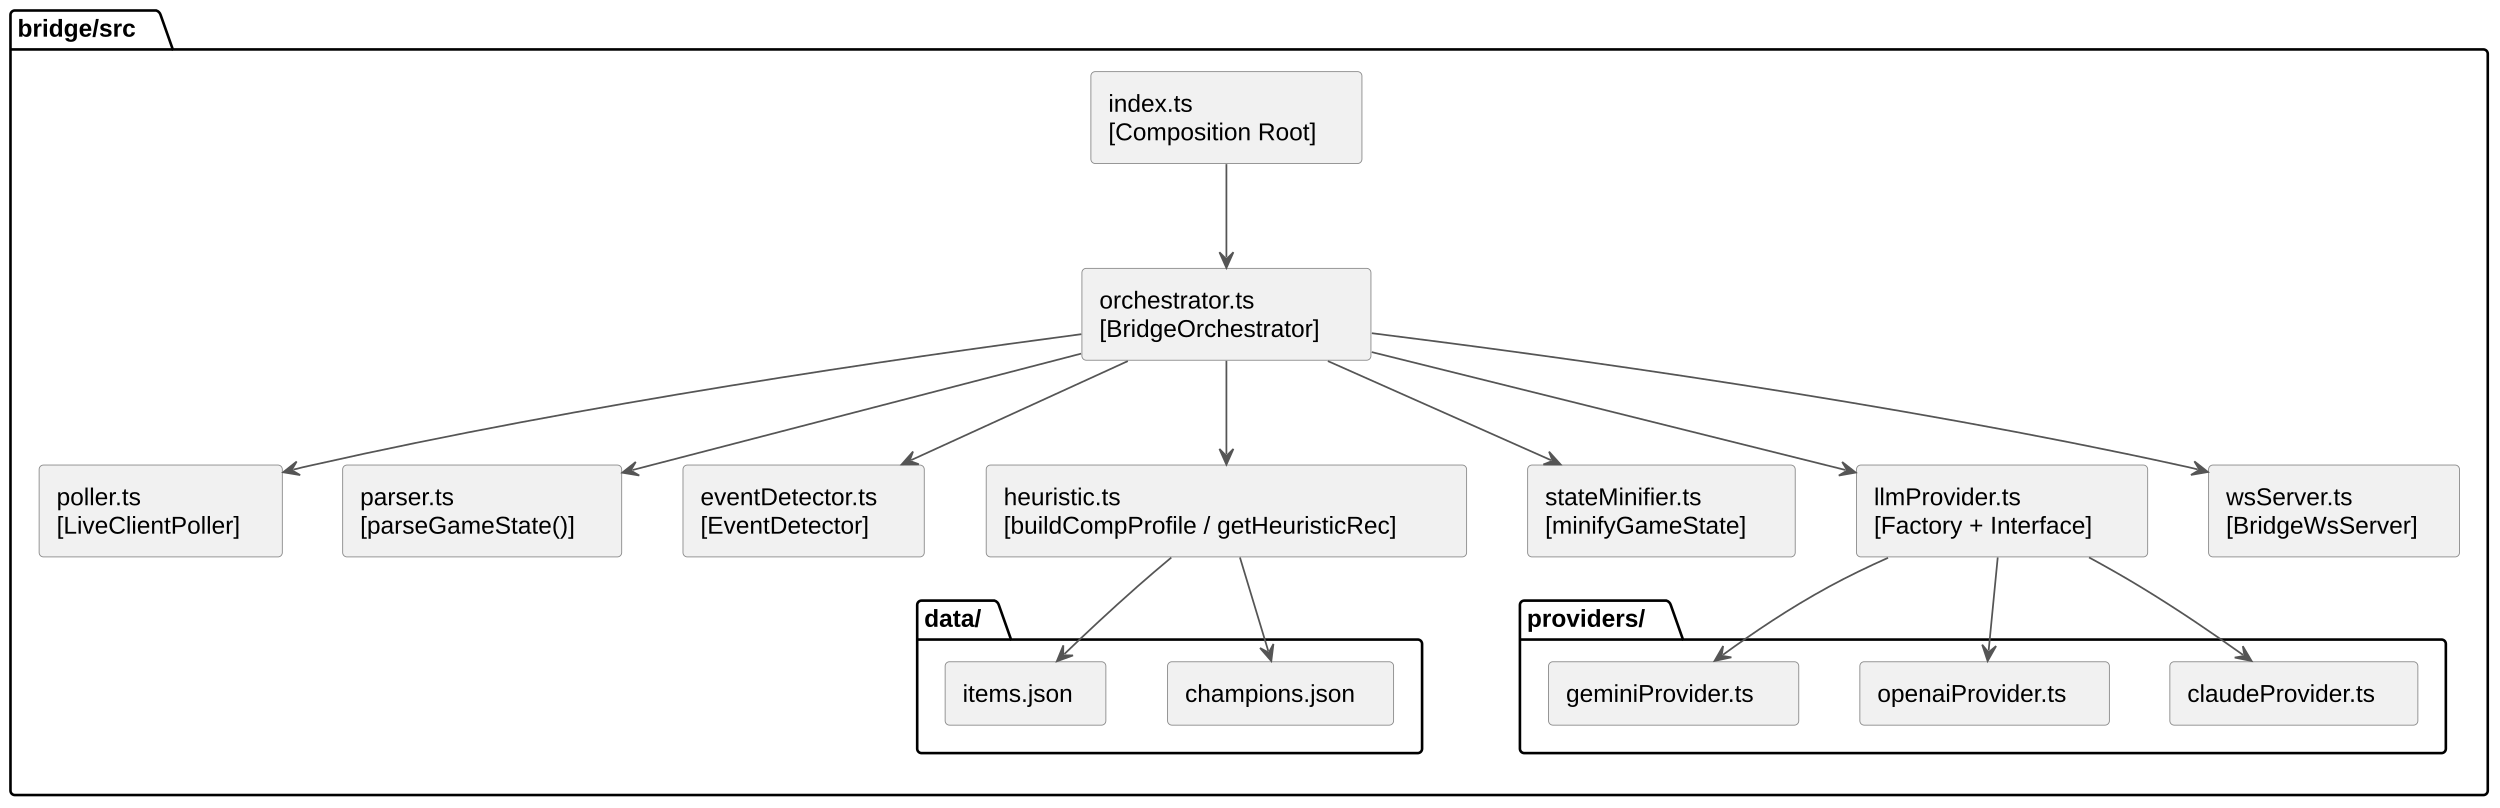
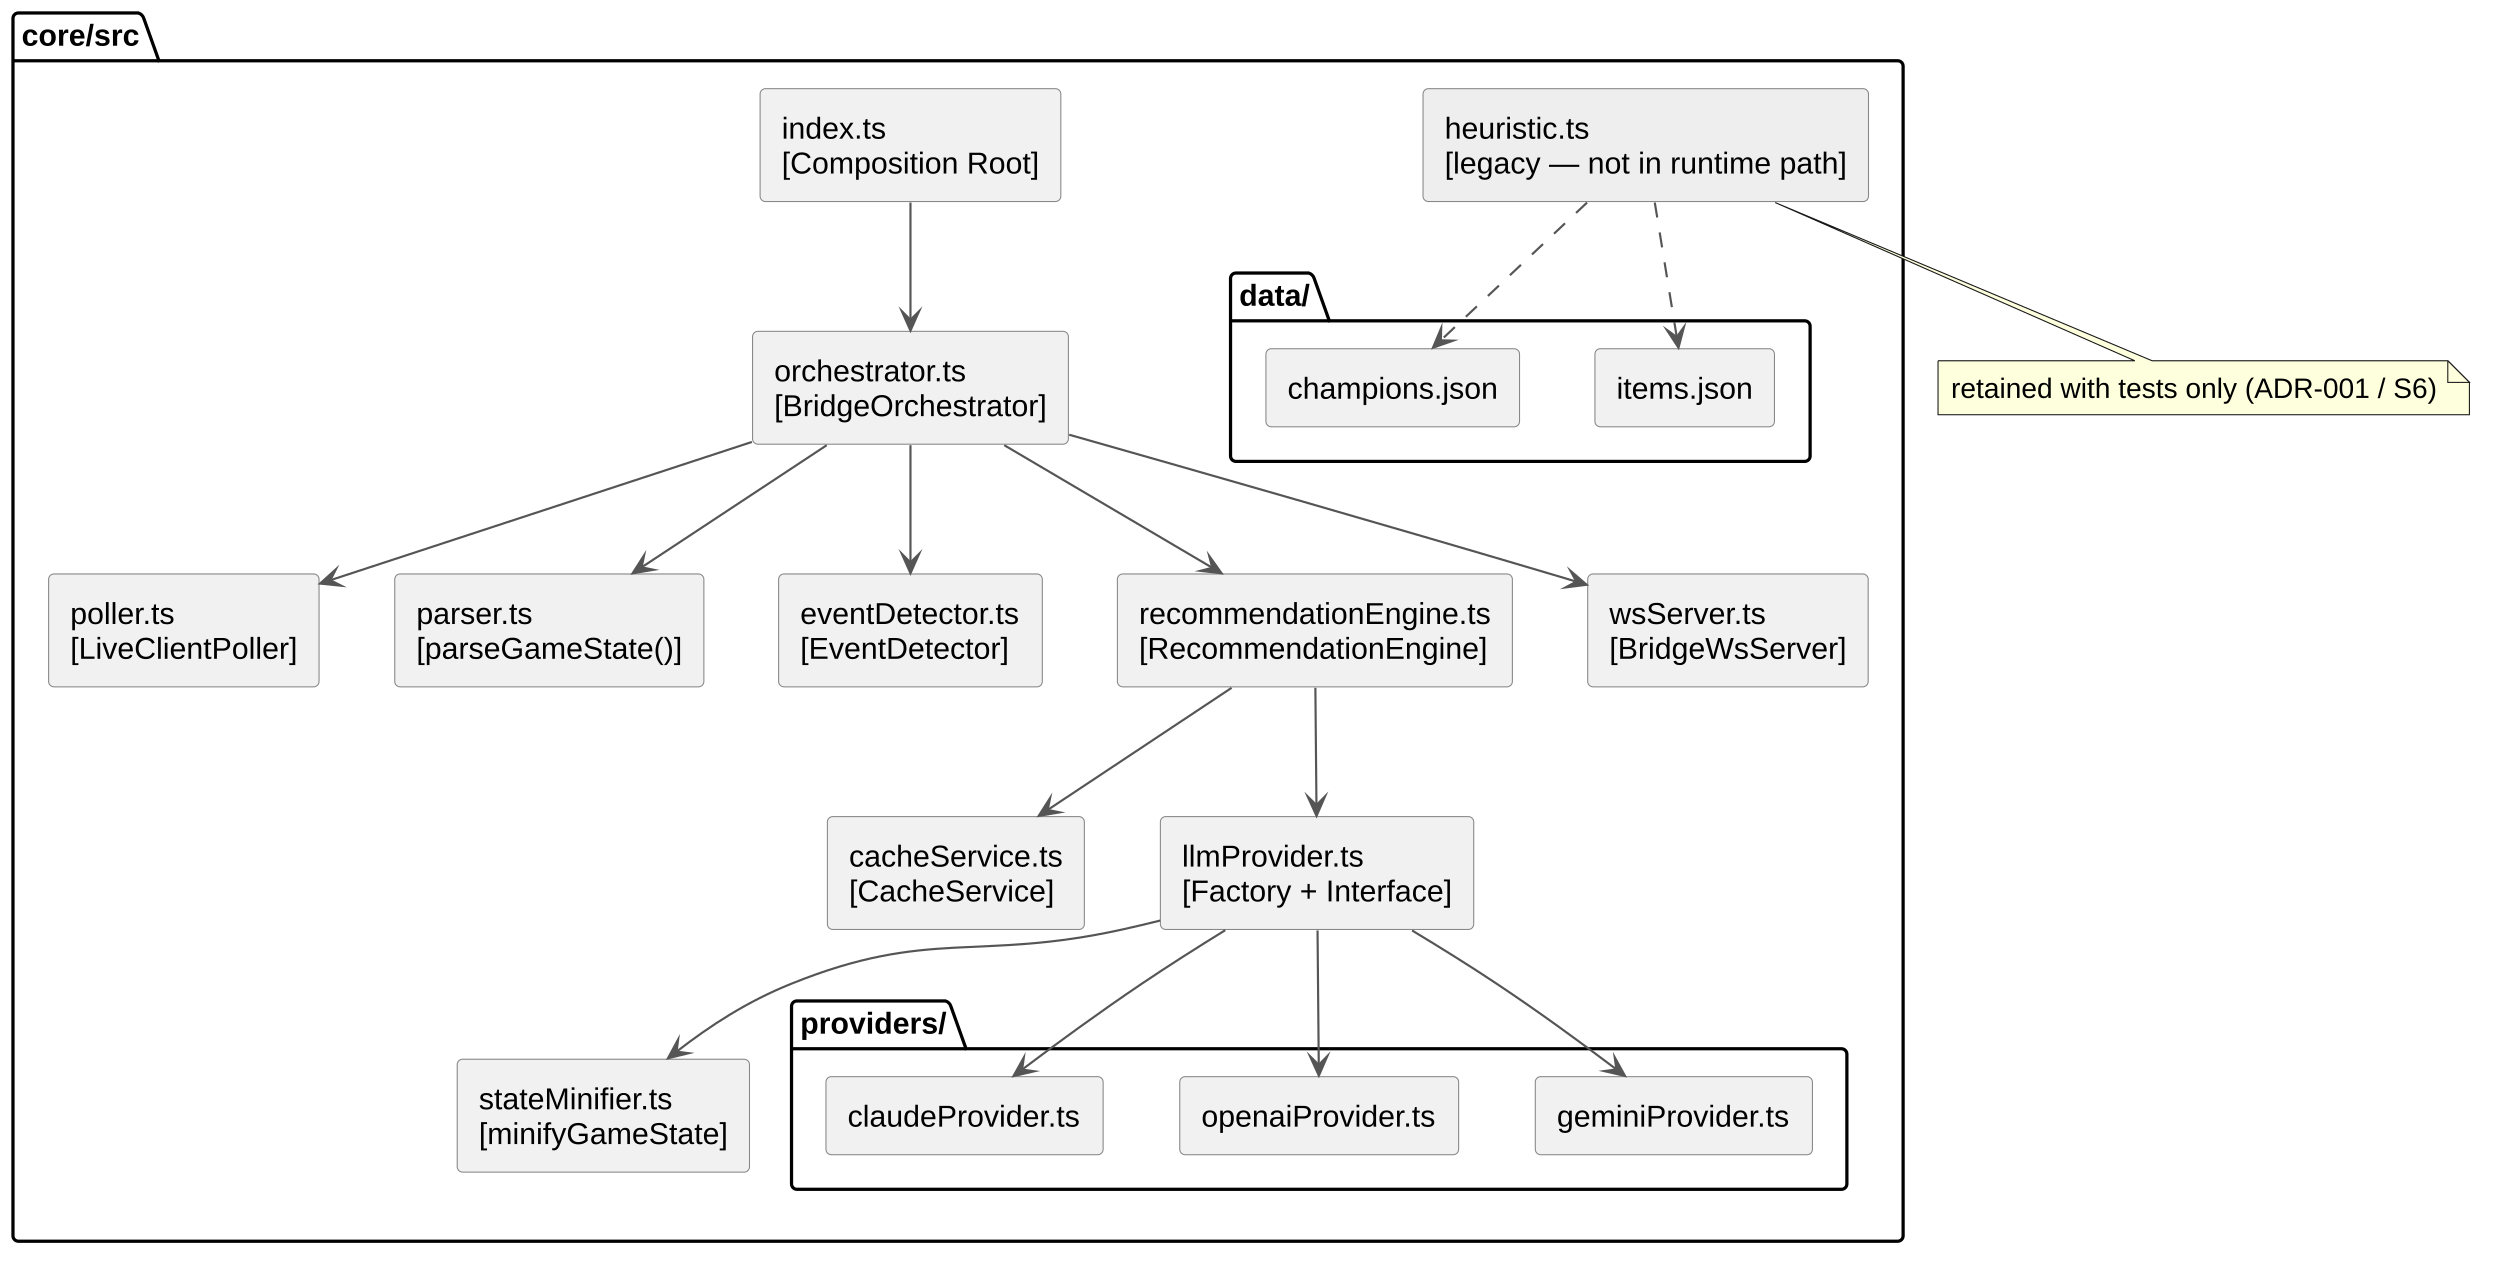
- <svg xmlns="http://www.w3.org/2000/svg" contentStyleType="text/css" data-diagram-type="DESCRIPTION" height="462px" preserveAspectRatio="none" style="width:1431px;height:462px;background:#FFFFFF;" version="1.1" viewBox="0 0 1431 462" width="1431px" zoomAndPan="magnify">
+ <svg xmlns="http://www.w3.org/2000/svg" contentStyleType="text/css" data-diagram-type="DESCRIPTION" height="588px" preserveAspectRatio="none" style="width:1156px;height:588px;background:#FFFFFF;" version="1.1" viewBox="0 0 1156 588" width="1156px" zoomAndPan="magnify">
  <defs />
  <g>
-     <g class="cluster" data-qualified-name="bridge.src" data-source-line="7" id="ent0002">
-       <path d="M8.5,6 L89.412,6 A3.75,3.75 0 0 1 91.912,8.5 L98.912,28.297 L1421.5,28.297 A2.5,2.5 0 0 1 1424,30.797 L1424,452.58 A2.5,2.5 0 0 1 1421.5,455.08 L8.5,455.08 A2.5,2.5 0 0 1 6,452.58 L6,8.5 A2.5,2.5 0 0 1 8.5,6" fill="none" style="stroke:#000000;stroke-width:1.5;" />
-       <line style="stroke:#000000;stroke-width:1.5;" x1="6" x2="98.912" y1="28.297" y2="28.297" />
-       <text fill="#000000" font-family="Arial" font-size="14" font-weight="bold" lengthAdjust="spacing" textLength="79.912" x="10" y="20.995">bridge/src</text>
+     <g class="cluster" data-qualified-name="core.src" data-source-line="7" id="ent0001">
+       <path d="M8.5,6 L63.982,6 A3.75,3.75 0 0 1 66.482,8.5 L73.482,28.099 L877.5,28.099 A2.5,2.5 0 0 1 880,30.599 L880,571.44 A2.5,2.5 0 0 1 877.5,573.94 L8.5,573.94 A2.5,2.5 0 0 1 6,571.44 L6,8.5 A2.5,2.5 0 0 1 8.5,6" fill="none" style="stroke:#000000;stroke-width:1.5;" />
+       <line style="stroke:#000000;stroke-width:1.5;" x1="6" x2="73.482" y1="28.099" y2="28.099" />
+       <text fill="#000000" font-family="Arial" font-size="14" font-weight="700" lengthAdjust="spacing" textLength="54.482" x="10" y="21.132">core/src</text>
    </g>
-     <g class="cluster" data-qualified-name="bridge.src.data." data-source-line="18" id="ent0012">
-       <path d="M527.5,343.78 L569.222,343.78 A3.75,3.75 0 0 1 571.722,346.28 L578.722,366.077 L811.5,366.077 A2.5,2.5 0 0 1 814,368.577 L814,428.58 A2.5,2.5 0 0 1 811.5,431.08 L527.5,431.08 A2.5,2.5 0 0 1 525,428.58 L525,346.28 A2.5,2.5 0 0 1 527.5,343.78" fill="none" style="stroke:#000000;stroke-width:1.5;" />
-       <line style="stroke:#000000;stroke-width:1.5;" x1="525" x2="578.722" y1="366.077" y2="366.077" />
-       <text fill="#000000" font-family="Arial" font-size="14" font-weight="bold" lengthAdjust="spacing" textLength="40.722" x="529" y="358.775">data/</text>
+     <g class="cluster" data-qualified-name="core.src.data." data-source-line="20" id="ent0013">
+       <path d="M571.5,126.25 L605.176,126.25 A3.75,3.75 0 0 1 607.676,128.75 L614.676,148.349 L834.5,148.349 A2.5,2.5 0 0 1 837,150.849 L837,210.85 A2.5,2.5 0 0 1 834.5,213.35 L571.5,213.35 A2.5,2.5 0 0 1 569,210.85 L569,128.75 A2.5,2.5 0 0 1 571.5,126.25" fill="none" style="stroke:#000000;stroke-width:1.5;" />
+       <line style="stroke:#000000;stroke-width:1.5;" x1="569" x2="614.676" y1="148.349" y2="148.349" />
+       <text fill="#000000" font-family="Arial" font-size="14" font-weight="700" lengthAdjust="spacing" textLength="32.676" x="573" y="141.382">data/</text>
    </g>
-     <g class="cluster" data-qualified-name="bridge.src.providers." data-source-line="23" id="ent0015">
-       <path d="M872.5,343.78 L953.836,343.78 A3.75,3.75 0 0 1 956.336,346.28 L963.336,366.077 L1397.5,366.077 A2.5,2.5 0 0 1 1400,368.577 L1400,428.58 A2.5,2.5 0 0 1 1397.5,431.08 L872.5,431.08 A2.5,2.5 0 0 1 870,428.58 L870,346.28 A2.5,2.5 0 0 1 872.5,343.78" fill="none" style="stroke:#000000;stroke-width:1.5;" />
-       <line style="stroke:#000000;stroke-width:1.5;" x1="870" x2="963.336" y1="366.077" y2="366.077" />
-       <text fill="#000000" font-family="Arial" font-size="14" font-weight="bold" lengthAdjust="spacing" textLength="80.336" x="874" y="358.775">providers/</text>
+     <g class="cluster" data-qualified-name="core.src.providers." data-source-line="25" id="ent0016">
+       <path d="M368.5,462.84 L437.19,462.84 A3.75,3.75 0 0 1 439.69,465.34 L446.69,484.939 L851.5,484.939 A2.5,2.5 0 0 1 854,487.439 L854,547.44 A2.5,2.5 0 0 1 851.5,549.94 L368.5,549.94 A2.5,2.5 0 0 1 366,547.44 L366,465.34 A2.5,2.5 0 0 1 368.5,462.84" fill="none" style="stroke:#000000;stroke-width:1.5;" />
+       <line style="stroke:#000000;stroke-width:1.5;" x1="366" x2="446.69" y1="484.939" y2="484.939" />
+       <text fill="#000000" font-family="Arial" font-size="14" font-weight="700" lengthAdjust="spacing" textLength="67.689" x="370" y="477.972">providers/</text>
    </g>
-     <g class="entity" data-qualified-name="bridge.src.index" data-source-line="8" id="ent0003">
-       <rect fill="#F1F1F1" height="52.594" rx="2.5" ry="2.5" style="stroke:#888888;stroke-width:0.5;" width="155.153" x="624.42" y="41" />
-       <text fill="#000000" font-family="Arial" font-size="14" lengthAdjust="spacing" textLength="55.781" x="634.42" y="63.995">index.ts</text>
-       <text fill="#000000" font-family="Arial" font-size="14" lengthAdjust="spacing" textLength="135.153" x="634.42" y="80.292">[Composition Root]</text>
+     <g class="entity" data-qualified-name="core.src.index" data-source-line="8" id="ent0002">
+       <rect fill="#F1F1F1" height="52.197" rx="2.5" ry="2.5" style="stroke:#888888;stroke-width:0.5;" width="139.055" x="351.47" y="41" />
+       <text fill="#000000" font-family="Arial" font-size="14" lengthAdjust="spacing" textLength="48.248" x="361.47" y="64.132">index.ts</text>
+       <text fill="#000000" font-family="Arial" font-size="14" lengthAdjust="spacing" textLength="119.055" x="361.47" y="80.231">[Composition Root]</text>
    </g>
-     <g class="entity" data-qualified-name="bridge.src.orch" data-source-line="9" id="ent0004">
-       <rect fill="#F1F1F1" height="52.594" rx="2.5" ry="2.5" style="stroke:#888888;stroke-width:0.5;" width="165.448" x="619.28" y="153.6" />
-       <text fill="#000000" font-family="Arial" font-size="14" lengthAdjust="spacing" textLength="103.667" x="629.28" y="176.595">orchestrator.ts</text>
-       <text fill="#000000" font-family="Arial" font-size="14" lengthAdjust="spacing" textLength="145.448" x="629.28" y="192.892">[BridgeOrchestrator]</text>
+     <g class="entity" data-qualified-name="core.src.orch" data-source-line="9" id="ent0003">
+       <rect fill="#F1F1F1" height="52.197" rx="2.5" ry="2.5" style="stroke:#888888;stroke-width:0.5;" width="146.048" x="347.98" y="153.2" />
+       <text fill="#000000" font-family="Arial" font-size="14" lengthAdjust="spacing" textLength="89.476" x="357.98" y="176.332">orchestrator.ts</text>
+       <text fill="#000000" font-family="Arial" font-size="14" lengthAdjust="spacing" textLength="126.048" x="357.98" y="192.43">[BridgeOrchestrator]</text>
    </g>
-     <g class="entity" data-qualified-name="bridge.src.poller" data-source-line="10" id="ent0005">
-       <rect fill="#F1F1F1" height="52.594" rx="2.5" ry="2.5" style="stroke:#888888;stroke-width:0.5;" width="139.198" x="22.4" y="266.19" />
-       <text fill="#000000" font-family="Arial" font-size="14" lengthAdjust="spacing" textLength="56.834" x="32.4" y="289.185">poller.ts</text>
-       <text fill="#000000" font-family="Arial" font-size="14" lengthAdjust="spacing" textLength="119.198" x="32.4" y="305.482">[LiveClientPoller]</text>
+     <g class="entity" data-qualified-name="core.src.poller" data-source-line="10" id="ent0004">
+       <rect fill="#F1F1F1" height="52.197" rx="2.5" ry="2.5" style="stroke:#888888;stroke-width:0.5;" width="125.048" x="22.48" y="265.4" />
+       <text fill="#000000" font-family="Arial" font-size="14" lengthAdjust="spacing" textLength="49.02" x="32.48" y="288.532">poller.ts</text>
+       <text fill="#000000" font-family="Arial" font-size="14" lengthAdjust="spacing" textLength="105.048" x="32.48" y="304.63">[LiveClientPoller]</text>
    </g>
-     <g class="entity" data-qualified-name="bridge.src.parser" data-source-line="11" id="ent0006">
-       <rect fill="#F1F1F1" height="52.594" rx="2.5" ry="2.5" style="stroke:#888888;stroke-width:0.5;" width="159.713" x="196.14" y="266.19" />
-       <text fill="#000000" font-family="Arial" font-size="14" lengthAdjust="spacing" textLength="62.118" x="206.14" y="289.185">parser.ts</text>
-       <text fill="#000000" font-family="Arial" font-size="14" lengthAdjust="spacing" textLength="139.713" x="206.14" y="305.482">[parseGameState()]</text>
+     <g class="entity" data-qualified-name="core.src.parser" data-source-line="11" id="ent0005">
+       <rect fill="#F1F1F1" height="52.197" rx="2.5" ry="2.5" style="stroke:#888888;stroke-width:0.5;" width="142.938" x="182.53" y="265.4" />
+       <text fill="#000000" font-family="Arial" font-size="14" lengthAdjust="spacing" textLength="54.462" x="192.53" y="288.532">parser.ts</text>
+       <text fill="#000000" font-family="Arial" font-size="14" lengthAdjust="spacing" textLength="122.938" x="192.53" y="304.63">[parseGameState()]</text>
    </g>
-     <g class="entity" data-qualified-name="bridge.src.detector" data-source-line="12" id="ent0007">
-       <rect fill="#F1F1F1" height="52.594" rx="2.5" ry="2.5" style="stroke:#888888;stroke-width:0.5;" width="138.111" x="390.94" y="266.19" />
-       <text fill="#000000" font-family="Arial" font-size="14" lengthAdjust="spacing" textLength="118.111" x="400.94" y="289.185">eventDetector.ts</text>
-       <text fill="#000000" font-family="Arial" font-size="14" lengthAdjust="spacing" textLength="112.034" x="400.94" y="305.482">[EventDetector]</text>
+     <g class="entity" data-qualified-name="core.src.detector" data-source-line="12" id="ent0006">
+       <rect fill="#F1F1F1" height="52.197" rx="2.5" ry="2.5" style="stroke:#888888;stroke-width:0.5;" width="121.938" x="360.03" y="265.4" />
+       <text fill="#000000" font-family="Arial" font-size="14" lengthAdjust="spacing" textLength="101.938" x="370.03" y="288.532">eventDetector.ts</text>
+       <text fill="#000000" font-family="Arial" font-size="14" lengthAdjust="spacing" textLength="96.489" x="370.03" y="304.63">[EventDetector]</text>
    </g>
-     <g class="entity" data-qualified-name="bridge.src.heuristic" data-source-line="13" id="ent0008">
-       <rect fill="#F1F1F1" height="52.594" rx="2.5" ry="2.5" style="stroke:#888888;stroke-width:0.5;" width="274.974" x="564.51" y="266.19" />
-       <text fill="#000000" font-family="Arial" font-size="14" lengthAdjust="spacing" textLength="77.608" x="574.51" y="289.185">heuristic.ts</text>
-       <text fill="#000000" font-family="Arial" font-size="14" lengthAdjust="spacing" textLength="254.974" x="574.51" y="305.482">[buildCompProfile / getHeuristicRec]</text>
+     <g class="entity" data-qualified-name="core.src.engine" data-source-line="13" id="ent0007">
+       <rect fill="#F1F1F1" height="52.197" rx="2.5" ry="2.5" style="stroke:#888888;stroke-width:0.5;" width="182.648" x="516.68" y="265.4" />
+       <text fill="#000000" font-family="Arial" font-size="14" lengthAdjust="spacing" textLength="162.648" x="526.68" y="288.532">recommendationEngine.ts</text>
+       <text fill="#000000" font-family="Arial" font-size="14" lengthAdjust="spacing" textLength="161.096" x="526.68" y="304.63">[RecommendationEngine]</text>
    </g>
-     <g class="entity" data-qualified-name="bridge.src.minifier" data-source-line="14" id="ent0009">
-       <rect fill="#F1F1F1" height="52.594" rx="2.5" ry="2.5" style="stroke:#888888;stroke-width:0.5;" width="153.164" x="874.42" y="266.19" />
-       <text fill="#000000" font-family="Arial" font-size="14" lengthAdjust="spacing" textLength="104.617" x="884.42" y="289.185">stateMinifier.ts</text>
-       <text fill="#000000" font-family="Arial" font-size="14" lengthAdjust="spacing" textLength="133.164" x="884.42" y="305.482">[minifyGameState]</text>
+     <g class="entity" data-qualified-name="core.src.cache" data-source-line="14" id="ent0008">
+       <rect fill="#F1F1F1" height="52.197" rx="2.5" ry="2.5" style="stroke:#888888;stroke-width:0.5;" width="118.82" x="382.59" y="377.59" />
+       <text fill="#000000" font-family="Arial" font-size="14" lengthAdjust="spacing" textLength="98.82" x="392.59" y="400.722">cacheService.ts</text>
+       <text fill="#000000" font-family="Arial" font-size="14" lengthAdjust="spacing" textLength="94.931" x="392.59" y="416.82">[CacheService]</text>
    </g>
-     <g class="entity" data-qualified-name="bridge.src.llmprov" data-source-line="15" id="ent0010">
-       <rect fill="#F1F1F1" height="52.594" rx="2.5" ry="2.5" style="stroke:#888888;stroke-width:0.5;" width="166.658" x="1062.67" y="266.19" />
-       <text fill="#000000" font-family="Arial" font-size="14" lengthAdjust="spacing" textLength="96.845" x="1072.67" y="289.185">llmProvider.ts</text>
-       <text fill="#000000" font-family="Arial" font-size="14" lengthAdjust="spacing" textLength="146.658" x="1072.67" y="305.482">[Factory + Interface]</text>
+     <g class="entity" data-qualified-name="core.src.minifier" data-source-line="15" id="ent0009">
+       <rect fill="#F1F1F1" height="52.197" rx="2.5" ry="2.5" style="stroke:#888888;stroke-width:0.5;" width="135.151" x="211.42" y="489.79" />
+       <text fill="#000000" font-family="Arial" font-size="14" lengthAdjust="spacing" textLength="90.248" x="221.42" y="512.922">stateMinifier.ts</text>
+       <text fill="#000000" font-family="Arial" font-size="14" lengthAdjust="spacing" textLength="115.151" x="221.42" y="529.02">[minifyGameState]</text>
    </g>
-     <g class="entity" data-qualified-name="bridge.src.wsserver" data-source-line="16" id="ent0011">
-       <rect fill="#F1F1F1" height="52.594" rx="2.5" ry="2.5" style="stroke:#888888;stroke-width:0.5;" width="143.607" x="1264.2" y="266.19" />
-       <text fill="#000000" font-family="Arial" font-size="14" lengthAdjust="spacing" textLength="81.888" x="1274.2" y="289.185">wsServer.ts</text>
-       <text fill="#000000" font-family="Arial" font-size="14" lengthAdjust="spacing" textLength="123.607" x="1274.2" y="305.482">[BridgeWsServer]</text>
+     <g class="entity" data-qualified-name="core.src.llmprov" data-source-line="16" id="ent0010">
+       <rect fill="#F1F1F1" height="52.197" rx="2.5" ry="2.5" style="stroke:#888888;stroke-width:0.5;" width="144.886" x="536.56" y="377.59" />
+       <text fill="#000000" font-family="Arial" font-size="14" lengthAdjust="spacing" textLength="84.793" x="546.56" y="400.722">llmProvider.ts</text>
+       <text fill="#000000" font-family="Arial" font-size="14" lengthAdjust="spacing" textLength="124.886" x="546.56" y="416.82">[Factory + Interface]</text>
    </g>
-     <g class="entity" data-qualified-name="bridge.src.data..champ" data-source-line="19" id="ent0013">
-       <rect fill="#F1F1F1" height="36.297" rx="2.5" ry="2.5" style="stroke:#888888;stroke-width:0.5;" width="129.368" x="668.32" y="378.78" />
-       <text fill="#000000" font-family="Arial" font-size="14" lengthAdjust="spacing" textLength="109.368" x="678.32" y="401.775">champions.json</text>
+     <g class="entity" data-qualified-name="core.src.wsserver" data-source-line="17" id="ent0011">
+       <rect fill="#F1F1F1" height="52.197" rx="2.5" ry="2.5" style="stroke:#888888;stroke-width:0.5;" width="129.696" x="734.15" y="265.4" />
+       <text fill="#000000" font-family="Arial" font-size="14" lengthAdjust="spacing" textLength="73.124" x="744.15" y="288.532">wsServer.ts</text>
+       <text fill="#000000" font-family="Arial" font-size="14" lengthAdjust="spacing" textLength="109.696" x="744.15" y="304.63">[BridgeWsServer]</text>
    </g>
-     <g class="entity" data-qualified-name="bridge.src.data..items" data-source-line="20" id="ent0014">
-       <rect fill="#F1F1F1" height="36.297" rx="2.5" ry="2.5" style="stroke:#888888;stroke-width:0.5;" width="91.996" x="541" y="378.78" />
-       <text fill="#000000" font-family="Arial" font-size="14" lengthAdjust="spacing" textLength="71.996" x="551" y="401.775">items.json</text>
+     <g class="entity" data-qualified-name="core.src.heuristic" data-source-line="18" id="ent0012">
+       <rect fill="#EEEEEE" height="52.197" rx="2.5" ry="2.5" style="stroke:#888888;stroke-width:0.5;" width="205.985" x="658.01" y="41" />
+       <text fill="#000000" font-family="Arial" font-size="14" lengthAdjust="spacing" textLength="66.91" x="668.01" y="64.132">heuristic.ts</text>
+       <text fill="#000000" font-family="Arial" font-size="14" lengthAdjust="spacing" textLength="185.985" x="668.01" y="80.231">[legacy — not in runtime path]</text>
    </g>
-     <g class="entity" data-qualified-name="bridge.src.providers..claude" data-source-line="24" id="ent0016">
-       <rect fill="#F1F1F1" height="36.297" rx="2.5" ry="2.5" style="stroke:#888888;stroke-width:0.5;" width="141.967" x="1242.02" y="378.78" />
-       <text fill="#000000" font-family="Arial" font-size="14" lengthAdjust="spacing" textLength="121.967" x="1252.02" y="401.775">claudeProvider.ts</text>
+     <g class="entity" data-qualified-name="core.src.data..champ" data-source-line="21" id="ent0014">
+       <rect fill="#F1F1F1" height="36.099" rx="2.5" ry="2.5" style="stroke:#888888;stroke-width:0.5;" width="117.275" x="585.36" y="161.25" />
+       <text fill="#000000" font-family="Arial" font-size="14" lengthAdjust="spacing" textLength="97.275" x="595.36" y="184.382">champions.json</text>
    </g>
-     <g class="entity" data-qualified-name="bridge.src.providers..openai" data-source-line="25" id="ent0017">
-       <rect fill="#F1F1F1" height="36.297" rx="2.5" ry="2.5" style="stroke:#888888;stroke-width:0.5;" width="142.835" x="1064.58" y="378.78" />
-       <text fill="#000000" font-family="Arial" font-size="14" lengthAdjust="spacing" textLength="122.835" x="1074.58" y="401.775">openaiProvider.ts</text>
+     <g class="entity" data-qualified-name="core.src.data..items" data-source-line="22" id="ent0015">
+       <rect fill="#F1F1F1" height="36.099" rx="2.5" ry="2.5" style="stroke:#888888;stroke-width:0.5;" width="83.02" x="737.49" y="161.25" />
+       <text fill="#000000" font-family="Arial" font-size="14" lengthAdjust="spacing" textLength="63.02" x="747.49" y="184.382">items.json</text>
    </g>
-     <g class="entity" data-qualified-name="bridge.src.providers..gemini" data-source-line="26" id="ent0018">
-       <rect fill="#F1F1F1" height="36.297" rx="2.5" ry="2.5" style="stroke:#888888;stroke-width:0.5;" width="143.218" x="886.39" y="378.78" />
-       <text fill="#000000" font-family="Arial" font-size="14" lengthAdjust="spacing" textLength="123.218" x="896.39" y="401.775">geminiProvider.ts</text>
+     <g class="entity" data-qualified-name="core.src.providers..claude" data-source-line="26" id="ent0017">
+       <rect fill="#F1F1F1" height="36.099" rx="2.5" ry="2.5" style="stroke:#888888;stroke-width:0.5;" width="128.165" x="381.92" y="497.84" />
+       <text fill="#000000" font-family="Arial" font-size="14" lengthAdjust="spacing" textLength="108.165" x="391.92" y="520.972">claudeProvider.ts</text>
    </g>
-     <g class="link" data-entity-1="ent0003" data-entity-2="ent0004" data-link-type="dependency" data-source-line="30" id="lnk19">
-       <path d="M702,93.95 C702,111.82 702,129.55 702,147.38" fill="none" id="index-to-orch" style="stroke:#555555;stroke-width:1;" />
-       <polygon fill="#555555" points="702,153.38,706,144.38,702,148.38,698,144.38,702,153.38" style="stroke:#555555;stroke-width:1;" />
+     <g class="entity" data-qualified-name="core.src.providers..openai" data-source-line="27" id="ent0018">
+       <rect fill="#F1F1F1" height="36.099" rx="2.5" ry="2.5" style="stroke:#888888;stroke-width:0.5;" width="128.951" x="545.52" y="497.84" />
+       <text fill="#000000" font-family="Arial" font-size="14" lengthAdjust="spacing" textLength="108.951" x="555.52" y="520.972">openaiProvider.ts</text>
    </g>
-     <g class="link" data-entity-1="ent0004" data-entity-2="ent0005" data-link-type="dependency" data-source-line="31" id="lnk20">
-       <path d="M618.97,191.27 C515.31,204.94 332.89,231.4 179,266.19 C173.48,267.44 173.597,267.332 167.897,268.812" fill="none" id="orch-to-poller" style="stroke:#555555;stroke-width:1;" />
-       <polygon fill="#555555" points="162.09,270.32,171.806,271.93,166.929,269.063,169.796,264.187,162.09,270.32" style="stroke:#555555;stroke-width:1;" />
+     <g class="entity" data-qualified-name="core.src.providers..gemini" data-source-line="28" id="ent0019">
+       <rect fill="#F1F1F1" height="36.099" rx="2.5" ry="2.5" style="stroke:#888888;stroke-width:0.5;" width="128.151" x="709.92" y="497.84" />
+       <text fill="#000000" font-family="Arial" font-size="14" lengthAdjust="spacing" textLength="108.151" x="719.92" y="520.972">geminiProvider.ts</text>
    </g>
-     <g class="link" data-entity-1="ent0004" data-entity-2="ent0006" data-link-type="dependency" data-source-line="32" id="lnk21">
-       <path d="M618.83,202.42 C552.31,219.65 456.66,244.43 373,266.19 C367.53,267.61 367.687,267.57 361.997,269.05" fill="none" id="orch-to-parser" style="stroke:#555555;stroke-width:1;" />
-       <polygon fill="#555555" points="356.19,270.56,365.907,272.166,361.029,269.301,363.893,264.423,356.19,270.56" style="stroke:#555555;stroke-width:1;" />
+     <g class="entity" data-qualified-name="GMN34" data-source-line="46" id="ent0035">
+       <path d="M896.15,166.82 L896.15,191.769 A0,0 0 0 0 896.15,191.769 L1141.857,191.769 A0,0 0 0 0 1141.857,191.769 L1141.857,176.82 L1131.857,166.82 L995.14,166.82 L820.84,93.66 L987.14,166.82 L896.15,166.82 A0,0 0 0 0 896.15,166.82" fill="#FEFFDD" style="stroke:#181818;stroke-width:0.5;" />
+       <path d="M1131.857,166.82 L1131.857,176.82 L1141.857,176.82 L1131.857,166.82" fill="#FEFFDD" style="stroke:#181818;stroke-width:0.5;" />
+       <text fill="#000000" font-family="Arial" font-size="13" lengthAdjust="spacing" textLength="224.707" x="902.15" y="184.014">retained with tests only (ADR-001 / S6)</text>
    </g>
-     <g class="link" data-entity-1="ent0004" data-entity-2="ent0007" data-link-type="dependency" data-source-line="33" id="lnk22">
-       <path d="M645.57,206.68 C606.6,224.49 560.457,245.576 521.557,263.356" fill="none" id="orch-to-detector" style="stroke:#555555;stroke-width:1;" />
-       <polygon fill="#555555" points="516.1,265.85,525.948,265.747,520.648,263.772,522.623,258.471,516.1,265.85" style="stroke:#555555;stroke-width:1;" />
+     <g class="link" data-entity-1="ent0002" data-entity-2="ent0003" data-link-type="dependency" data-source-line="32" id="lnk20">
+       <path d="M421,93.66 C421,111.46 421,130.11 421,147.88" fill="none" id="index-to-orch" style="stroke:#555555;stroke-width:1;" />
+       <polygon fill="#555555" points="421,152.88,425,143.88,421,147.88,417,143.88,421,152.88" style="stroke:#555555;stroke-width:1;stroke-linejoin:miter;stroke-miterlimit:10;" />
    </g>
-     <g class="link" data-entity-1="ent0004" data-entity-2="ent0008" data-link-type="dependency" data-source-line="34" id="lnk23">
-       <path d="M702,206.54 C702,224.41 702,242.14 702,259.97" fill="none" id="orch-to-heuristic" style="stroke:#555555;stroke-width:1;" />
-       <polygon fill="#555555" points="702,265.97,706,256.97,702,260.97,698,256.97,702,265.97" style="stroke:#555555;stroke-width:1;" />
+     <g class="link" data-entity-1="ent0003" data-entity-2="ent0004" data-link-type="dependency" data-source-line="33" id="lnk21">
+       <path d="M347.68,204.35 C288.01,223.91 209.441,249.681 152.751,268.281" fill="none" id="orch-to-poller" style="stroke:#555555;stroke-width:1;" />
+       <polygon fill="#555555" points="148,269.84,157.798,270.835,152.751,268.281,155.304,263.234,148,269.84" style="stroke:#555555;stroke-width:1;stroke-linejoin:miter;stroke-miterlimit:10;" />
    </g>
-     <g class="link" data-entity-1="ent0004" data-entity-2="ent0009" data-link-type="dependency" data-source-line="35" id="lnk24">
-       <path d="M760.07,206.68 C800.16,224.49 847.767,245.634 887.787,263.414" fill="none" id="orch-to-minifier" style="stroke:#555555;stroke-width:1;" />
-       <polygon fill="#555555" points="893.27,265.85,886.669,258.54,888.701,263.82,883.421,265.851,893.27,265.85" style="stroke:#555555;stroke-width:1;" />
+     <g class="link" data-entity-1="ent0003" data-entity-2="ent0005" data-link-type="dependency" data-source-line="34" id="lnk22">
+       <path d="M382.27,205.86 C355.29,223.66 323.633,244.546 296.693,262.326" fill="none" id="orch-to-parser" style="stroke:#555555;stroke-width:1;" />
+       <polygon fill="#555555" points="292.52,265.08,302.235,263.461,296.693,262.326,297.828,256.784,292.52,265.08" style="stroke:#555555;stroke-width:1;stroke-linejoin:miter;stroke-miterlimit:10;" />
    </g>
-     <g class="link" data-entity-1="ent0004" data-entity-2="ent0010" data-link-type="dependency" data-source-line="36" id="lnk25">
-       <path d="M785.18,201.54 C854.65,218.79 956.29,244.05 1045,266.19 C1050.61,267.59 1050.577,267.592 1056.407,269.042" fill="none" id="orch-to-llmprov" style="stroke:#555555;stroke-width:1;" />
-       <polygon fill="#555555" points="1062.23,270.49,1054.461,264.436,1057.378,269.283,1052.531,272.2,1062.23,270.49" style="stroke:#555555;stroke-width:1;" />
+     <g class="link" data-entity-1="ent0003" data-entity-2="ent0006" data-link-type="dependency" data-source-line="35" id="lnk23">
+       <path d="M421,205.86 C421,223.66 421,242.3 421,260.08" fill="none" id="orch-to-detector" style="stroke:#555555;stroke-width:1;" />
+       <polygon fill="#555555" points="421,265.08,425,256.08,421,260.08,417,256.08,421,265.08" style="stroke:#555555;stroke-width:1;stroke-linejoin:miter;stroke-miterlimit:10;" />
    </g>
-     <g class="link" data-entity-1="ent0004" data-entity-2="ent0011" data-link-type="dependency" data-source-line="37" id="lnk26">
-       <path d="M785.22,190.72 C892.62,204.12 1084.94,230.61 1247,266.19 C1252.49,267.39 1252.322,267.273 1257.992,268.703" fill="none" id="orch-to-wsserver" style="stroke:#555555;stroke-width:1;" />
-       <polygon fill="#555555" points="1263.81,270.17,1256.062,264.091,1258.962,268.947,1254.105,271.848,1263.81,270.17" style="stroke:#555555;stroke-width:1;" />
+     <g class="link" data-entity-1="ent0003" data-entity-2="ent0007" data-link-type="dependency" data-source-line="36" id="lnk24">
+       <path d="M464.37,205.86 C494.58,223.66 530.393,244.761 560.553,262.541" fill="none" id="orch-to-engine" style="stroke:#555555;stroke-width:1;" />
+       <polygon fill="#555555" points="564.86,265.08,559.138,257.064,560.553,262.541,555.076,263.955,564.86,265.08" style="stroke:#555555;stroke-width:1;stroke-linejoin:miter;stroke-miterlimit:10;" />
    </g>
-     <g class="link" data-entity-1="ent0010" data-entity-2="ent0016" data-link-type="dependency" data-source-line="38" id="lnk27">
-       <path d="M1195.77,319.08 C1205.57,324.41 1215.69,330.13 1225,335.78 C1247.15,349.23 1266.501,362.482 1283.921,374.872" fill="none" id="llmprov-to-claude" style="stroke:#555555;stroke-width:1;" />
-       <polygon fill="#555555" points="1288.81,378.35,1283.794,369.874,1284.736,375.452,1279.158,376.393,1288.81,378.35" style="stroke:#555555;stroke-width:1;" />
+     <g class="link" data-entity-1="ent0003" data-entity-2="ent0011" data-link-type="dependency" data-source-line="37" id="lnk25">
+       <path d="M494.39,201.02 C554.35,218.04 641.26,242.92 717,265.4 C722.42,267.01 723.253,267.247 728.893,268.947" fill="none" id="orch-to-wsserver" style="stroke:#555555;stroke-width:1;" />
+       <polygon fill="#555555" points="733.68,270.39,726.217,263.963,728.893,268.947,723.909,271.623,733.68,270.39" style="stroke:#555555;stroke-width:1;stroke-linejoin:miter;stroke-miterlimit:10;" />
    </g>
-     <g class="link" data-entity-1="ent0010" data-entity-2="ent0017" data-link-type="dependency" data-source-line="39" id="lnk28">
-       <path d="M1143.5,319.07 C1141.7,337.56 1139.895,356.089 1138.295,372.409" fill="none" id="llmprov-to-openai" style="stroke:#555555;stroke-width:1;" />
-       <polygon fill="#555555" points="1137.71,378.38,1142.569,369.813,1138.198,373.404,1134.607,369.033,1137.71,378.38" style="stroke:#555555;stroke-width:1;" />
+     <g class="link" data-entity-1="ent0007" data-entity-2="ent0008" data-link-type="dependency" data-source-line="38" id="lnk26">
+       <path d="M569.5,318.05 C542.68,335.86 511.226,356.735 484.456,374.505" fill="none" id="engine-to-cache" style="stroke:#555555;stroke-width:1;" />
+       <polygon fill="#555555" points="480.29,377.27,490,375.625,484.456,374.505,485.576,368.96,480.29,377.27" style="stroke:#555555;stroke-width:1;stroke-linejoin:miter;stroke-miterlimit:10;" />
    </g>
-     <g class="link" data-entity-1="ent0010" data-entity-2="ent0018" data-link-type="dependency" data-source-line="40" id="lnk29">
-       <path d="M1080.72,319.28 C1069.3,324.38 1057.67,329.97 1047,335.78 C1023.75,348.46 1003.763,362.052 986.253,374.782" fill="none" id="llmprov-to-gemini" style="stroke:#555555;stroke-width:1;" />
-       <polygon fill="#555555" points="981.4,378.31,991.032,376.253,985.444,375.37,986.327,369.782,981.4,378.31" style="stroke:#555555;stroke-width:1;" />
+     <g class="link" data-entity-1="ent0007" data-entity-2="ent0010" data-link-type="dependency" data-source-line="39" id="lnk27">
+       <path d="M608.23,318.05 C608.39,335.86 608.565,354.5 608.725,372.27" fill="none" id="engine-to-llmprov" style="stroke:#555555;stroke-width:1;" />
+       <polygon fill="#555555" points="608.77,377.27,612.689,368.234,608.725,372.27,604.689,368.306,608.77,377.27" style="stroke:#555555;stroke-width:1;stroke-linejoin:miter;stroke-miterlimit:10;" />
    </g>
-     <g class="link" data-entity-1="ent0008" data-entity-2="ent0013" data-link-type="dependency" data-source-line="41" id="lnk30">
-       <path d="M709.74,319.07 C715.34,337.56 721.012,356.317 725.952,372.637" fill="none" id="heuristic-to-champ" style="stroke:#555555;stroke-width:1;" />
-       <polygon fill="#555555" points="727.69,378.38,728.911,368.607,726.241,373.594,721.254,370.925,727.69,378.38" style="stroke:#555555;stroke-width:1;" />
+     <g class="link" data-entity-1="ent0010" data-entity-2="ent0009" data-link-type="dependency" data-source-line="40" id="lnk28">
+       <path d="M536.47,425.66 C530.58,427.13 524.7,428.53 519,429.79 C451.71,444.64 429.91,429.08 366,454.84 C345.4,463.14 328.798,473.955 312.838,486.275" fill="none" id="llmprov-to-minifier" style="stroke:#555555;stroke-width:1;" />
+       <polygon fill="#555555" points="308.88,489.33,318.449,486.997,312.838,486.275,313.56,480.664,308.88,489.33" style="stroke:#555555;stroke-width:1;stroke-linejoin:miter;stroke-miterlimit:10;" />
    </g>
-     <g class="link" data-entity-1="ent0008" data-entity-2="ent0014" data-link-type="dependency" data-source-line="42" id="lnk31">
-       <path d="M670.45,319.13 C663.96,324.56 657.21,330.3 651,335.78 C635.11,349.81 621.937,362.183 609.257,374.363" fill="none" id="heuristic-to-items" style="stroke:#555555;stroke-width:1;" />
-       <polygon fill="#555555" points="604.93,378.52,614.192,375.17,608.536,375.056,608.65,369.401,604.93,378.52" style="stroke:#555555;stroke-width:1;" />
+     <g class="link" data-entity-1="ent0010" data-entity-2="ent0017" data-link-type="dependency" data-source-line="41" id="lnk29">
+       <path d="M566.56,430.11 C554.02,437.85 540.34,446.52 528,454.84 C507.52,468.65 488.904,482.312 472.624,494.572" fill="none" id="llmprov-to-claude" style="stroke:#555555;stroke-width:1;" />
+       <polygon fill="#555555" points="468.63,497.58,478.226,495.361,472.624,494.572,473.413,488.971,468.63,497.58" style="stroke:#555555;stroke-width:1;stroke-linejoin:miter;stroke-miterlimit:10;" />
+     </g>
+     <g class="link" data-entity-1="ent0010" data-entity-2="ent0018" data-link-type="dependency" data-source-line="42" id="lnk30">
+       <path d="M609.23,430.25 C609.42,450.85 609.636,474.27 609.796,492.37" fill="none" id="llmprov-to-openai" style="stroke:#555555;stroke-width:1;" />
+       <polygon fill="#555555" points="609.84,497.37,613.76,488.335,609.796,492.37,605.761,488.406,609.84,497.37" style="stroke:#555555;stroke-width:1;stroke-linejoin:miter;stroke-miterlimit:10;" />
+     </g>
+     <g class="link" data-entity-1="ent0010" data-entity-2="ent0019" data-link-type="dependency" data-source-line="43" id="lnk31">
+       <path d="M652.96,430.26 C665.7,437.94 679.53,446.53 692,454.84 C712.56,468.54 731.162,482.193 747.422,494.493" fill="none" id="llmprov-to-gemini" style="stroke:#555555;stroke-width:1;" />
+       <polygon fill="#555555" points="751.41,497.51,746.645,488.89,747.422,494.493,741.819,495.271,751.41,497.51" style="stroke:#555555;stroke-width:1;stroke-linejoin:miter;stroke-miterlimit:10;" />
+     </g>
+     <g class="link" data-entity-1="ent0012" data-entity-2="ent0014" data-link-type="dependency" data-source-line="44" id="lnk32">
+       <path d="M733.86,93.66 C711.99,114.26 685.46,139.252 666.24,157.352" fill="none" id="heuristic-to-champ" style="stroke:#555555;stroke-width:1;stroke-dasharray:7,7;" />
+       <polygon fill="#555555" points="662.6,160.78,671.894,157.522,666.24,157.352,666.41,151.698,662.6,160.78" style="stroke:#555555;stroke-width:1;stroke-linejoin:miter;stroke-miterlimit:10;" />
+     </g>
+     <g class="link" data-entity-1="ent0012" data-entity-2="ent0015" data-link-type="dependency" data-source-line="45" id="lnk33">
+       <path d="M765.17,93.66 C768.54,114.26 772.373,137.745 775.333,155.845" fill="none" id="heuristic-to-items" style="stroke:#555555;stroke-width:1;stroke-dasharray:7,7;" />
+       <polygon fill="#555555" points="776.14,160.78,778.635,151.252,775.333,155.845,770.74,152.544,776.14,160.78" style="stroke:#555555;stroke-width:1;stroke-linejoin:miter;stroke-miterlimit:10;" />
    </g>
  </g>
</svg>
